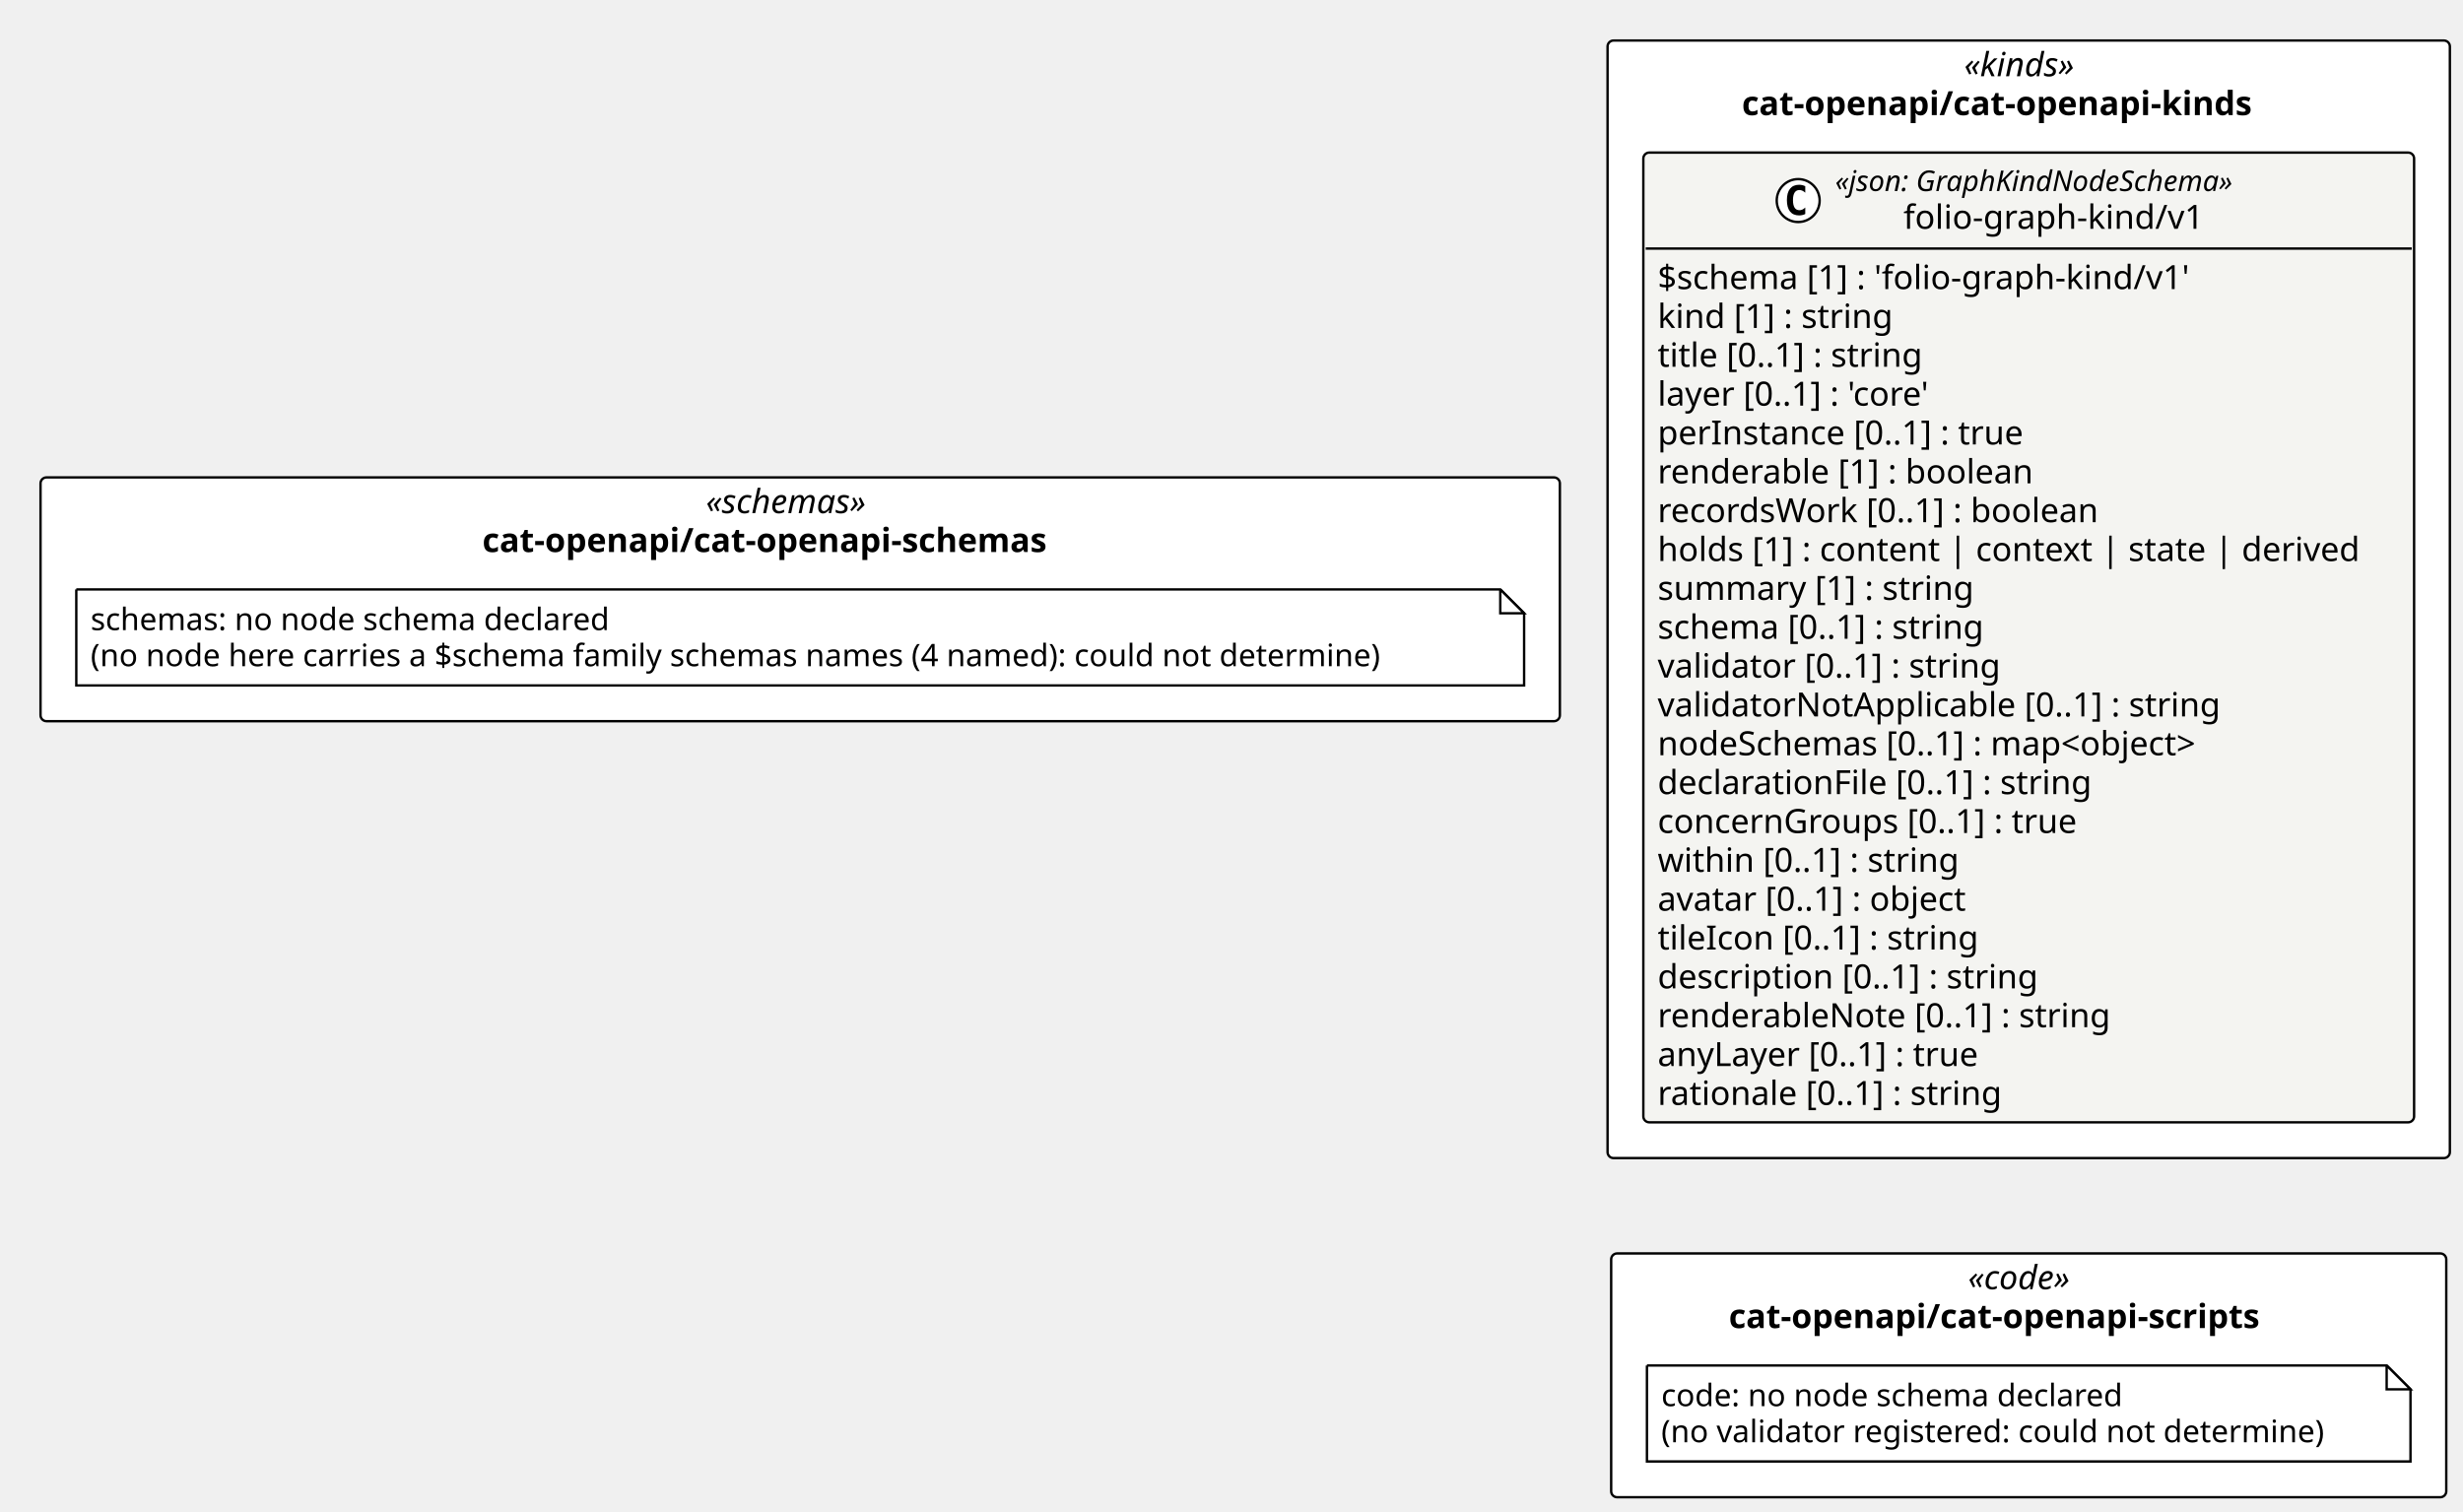
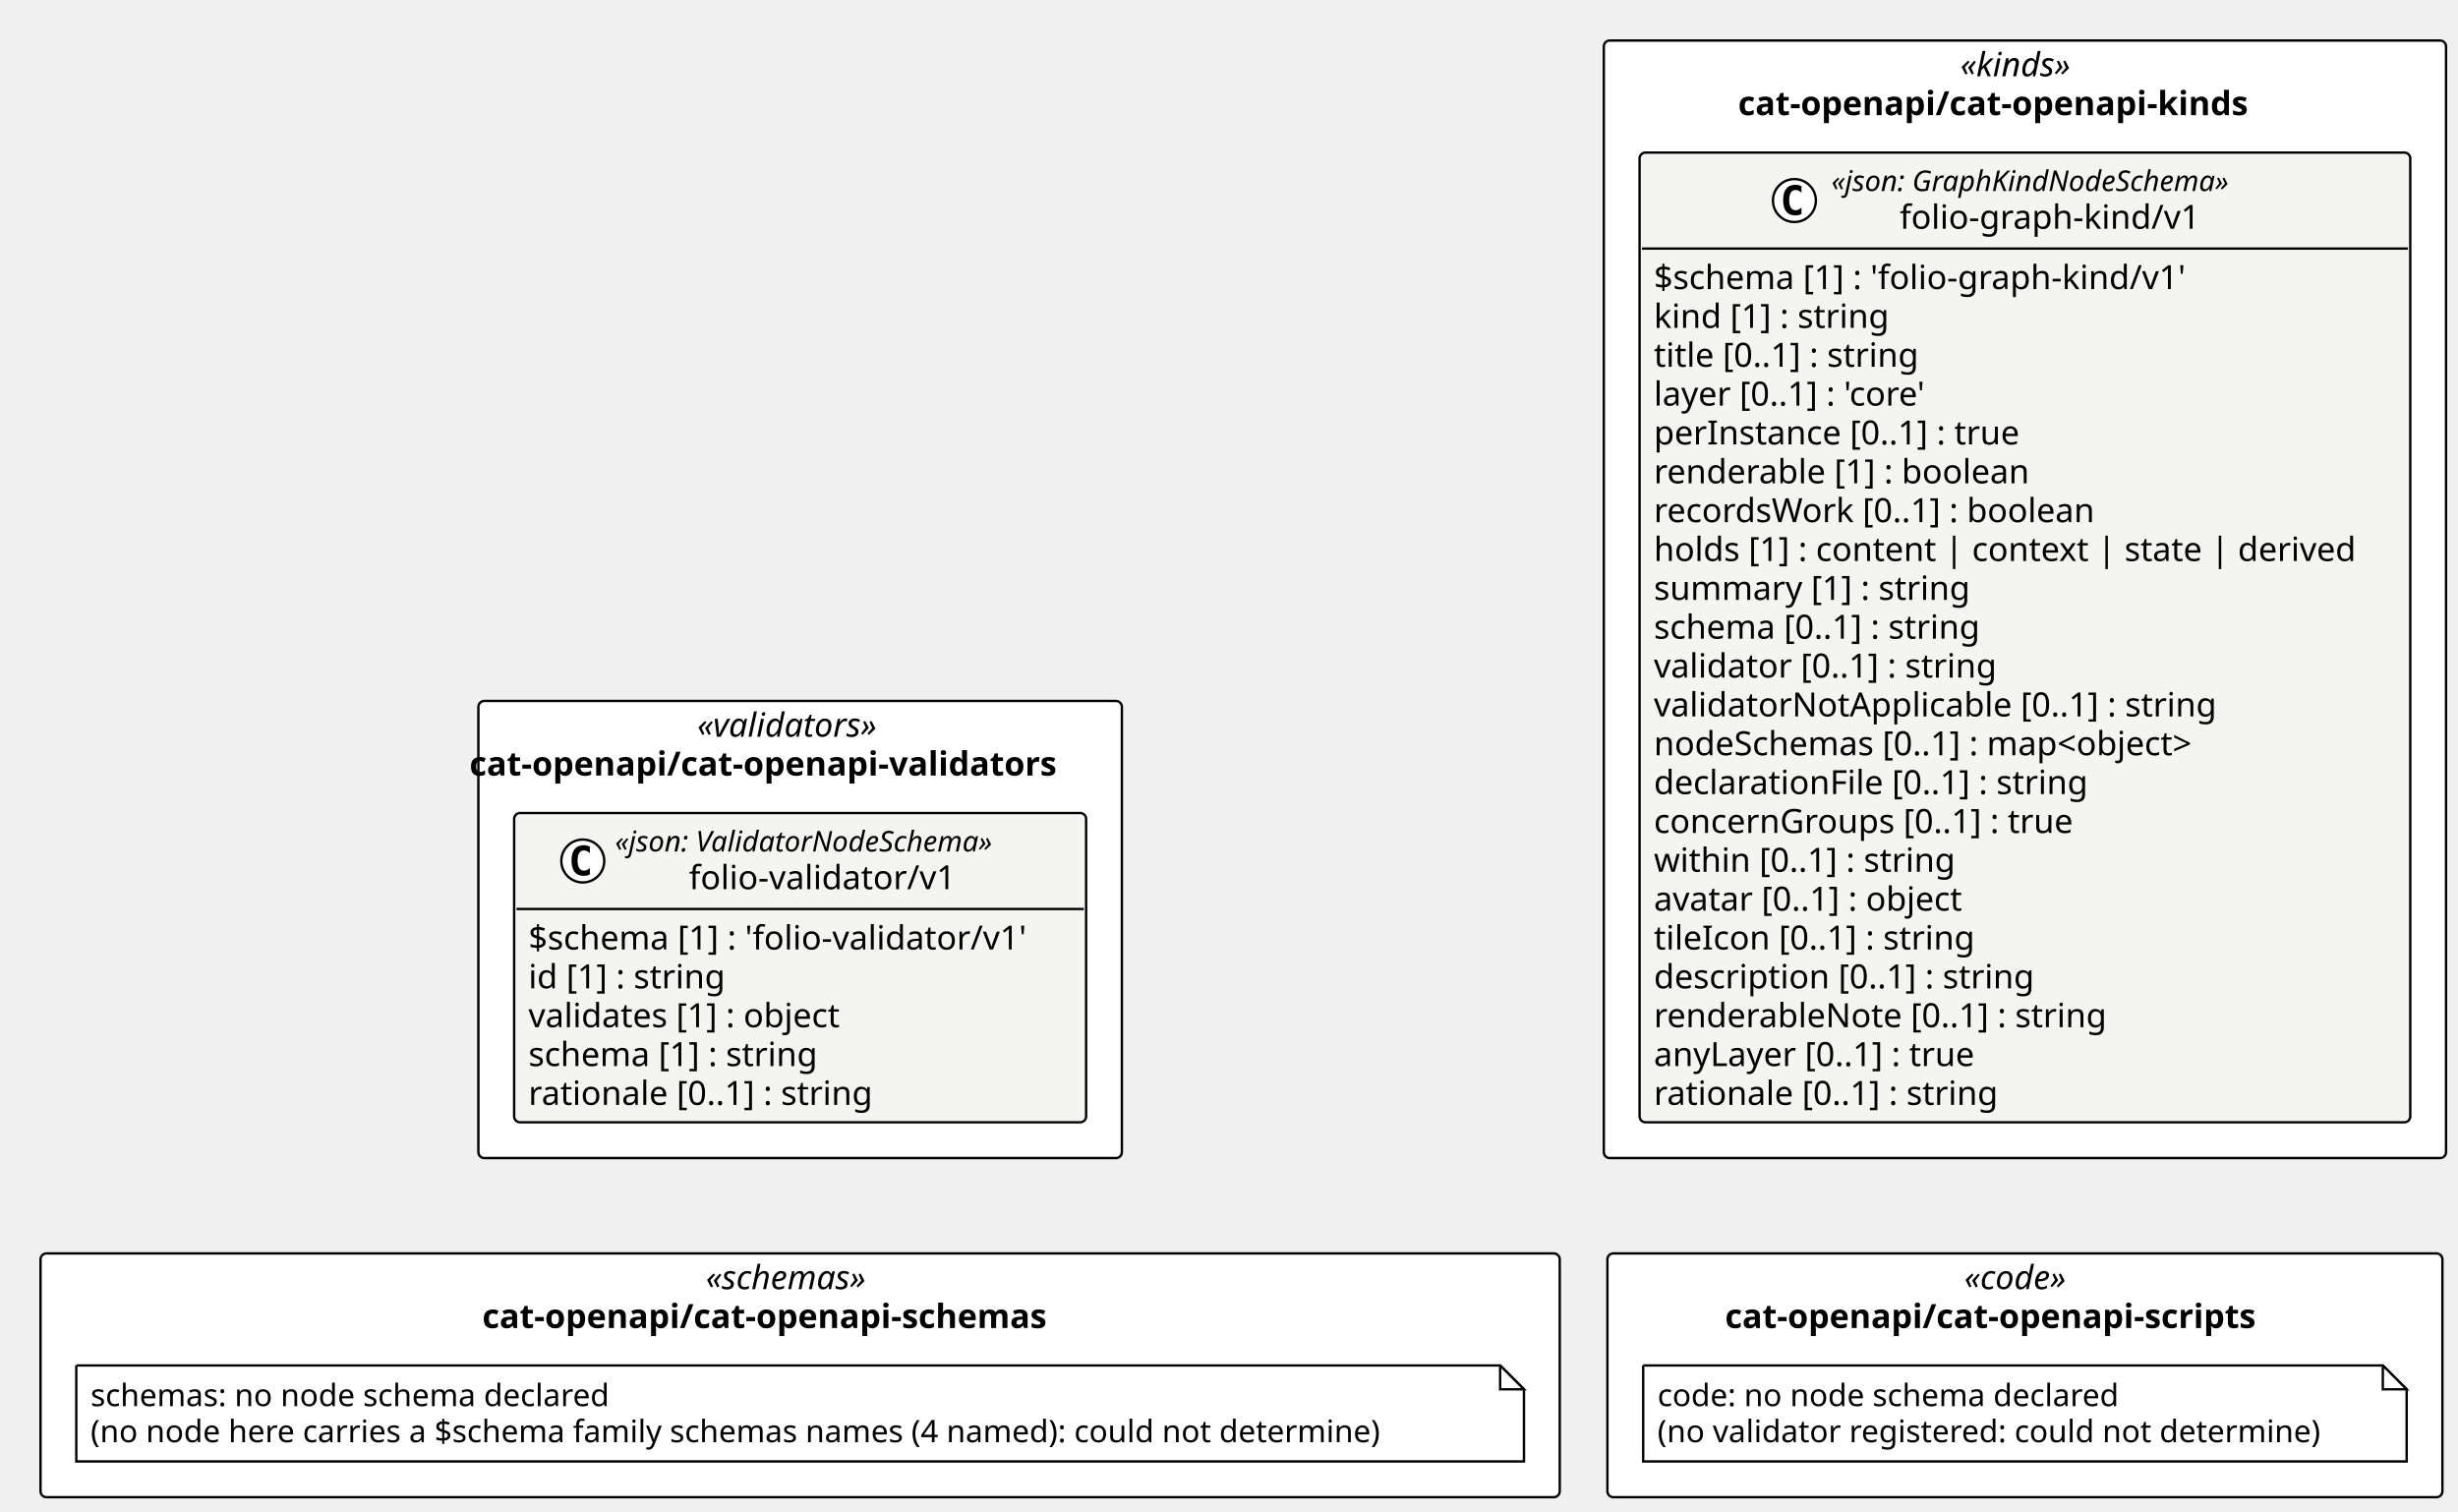
- <svg xmlns="http://www.w3.org/2000/svg" contentStyleType="text/css" height="634px" preserveAspectRatio="none" style="width:1033px;height:634px;background:#FFFFFF;" version="1.1" viewBox="0 0 1033 634" width="1033px" zoomAndPan="magnify">
+ <svg xmlns="http://www.w3.org/2000/svg" contentStyleType="text/css" height="634px" preserveAspectRatio="none" style="width:1031px;height:634px;background:#FFFFFF;" version="1.1" viewBox="0 0 1031 634" width="1031px" zoomAndPan="magnify">
  <defs />
  <g>
-     <rect fill="#FFFFFF" height="468.797" rx="2.5" ry="2.5" style="stroke:#000000;stroke-width:1.0;" width="353.268" x="674.225" y="17" />
-     <text fill="#000000" font-family="Verdana" font-size="14" font-style="italic" lengthAdjust="spacing" textLength="54.182" x="823.768" y="31.995">«kinds»</text>
-     <text fill="#000000" font-family="Verdana" font-size="14" font-weight="bold" lengthAdjust="spacing" textLength="240.591" x="730.563" y="48.292">cat-openapi/cat-openapi-kinds</text>
-     <rect fill="#FFFFFF" height="102.266" rx="2.5" ry="2.5" style="stroke:#000000;stroke-width:1.0;" width="637.225" x="17" y="200.266" />
-     <text fill="#000000" font-family="Verdana" font-size="14" font-style="italic" lengthAdjust="spacing" textLength="79.119" x="296.053" y="215.261">«schemas»</text>
-     <text fill="#000000" font-family="Verdana" font-size="14" font-weight="bold" lengthAdjust="spacing" textLength="266.622" x="202.302" y="231.558">cat-openapi/cat-openapi-schemas</text>
-     <rect fill="#FFFFFF" height="102.266" rx="2.5" ry="2.5" style="stroke:#000000;stroke-width:1.0;" width="350.241" x="675.738" y="525.797" />
-     <text fill="#000000" font-family="Verdana" font-size="14" font-style="italic" lengthAdjust="spacing" textLength="50.894" x="825.412" y="540.792">«code»</text>
-     <text fill="#000000" font-family="Verdana" font-size="14" font-weight="bold" lengthAdjust="spacing" textLength="251.542" x="725.088" y="557.089">cat-openapi/cat-openapi-scripts</text>
+     <rect fill="#FFFFFF" height="191.75" rx="2.5" ry="2.5" style="stroke:#000000;stroke-width:1.0;" width="269.917" x="200.654" y="294.047" />
+     <text fill="#000000" font-family="Verdana" font-size="14" font-style="italic" lengthAdjust="spacing" textLength="86.345" x="292.44" y="309.042">«validators»</text>
+     <text fill="#000000" font-family="Verdana" font-size="14" font-weight="bold" lengthAdjust="spacing" textLength="277.348" x="196.939" y="325.339">cat-openapi/cat-openapi-validators</text>
+     <rect fill="#FFFFFF" height="468.797" rx="2.5" ry="2.5" style="stroke:#000000;stroke-width:1.0;" width="353.268" x="672.712" y="17" />
+     <text fill="#000000" font-family="Verdana" font-size="14" font-style="italic" lengthAdjust="spacing" textLength="54.182" x="822.255" y="31.995">«kinds»</text>
+     <text fill="#000000" font-family="Verdana" font-size="14" font-weight="bold" lengthAdjust="spacing" textLength="240.591" x="729.05" y="48.292">cat-openapi/cat-openapi-kinds</text>
+     <rect fill="#FFFFFF" height="102.266" rx="2.5" ry="2.5" style="stroke:#000000;stroke-width:1.0;" width="637.225" x="17" y="525.797" />
+     <text fill="#000000" font-family="Verdana" font-size="14" font-style="italic" lengthAdjust="spacing" textLength="79.119" x="296.053" y="540.792">«schemas»</text>
+     <text fill="#000000" font-family="Verdana" font-size="14" font-weight="bold" lengthAdjust="spacing" textLength="266.622" x="202.302" y="557.089">cat-openapi/cat-openapi-schemas</text>
+     <rect fill="#FFFFFF" height="102.266" rx="2.5" ry="2.5" style="stroke:#000000;stroke-width:1.0;" width="350.241" x="674.225" y="525.797" />
+     <text fill="#000000" font-family="Verdana" font-size="14" font-style="italic" lengthAdjust="spacing" textLength="50.894" x="823.899" y="540.792">«code»</text>
+     <text fill="#000000" font-family="Verdana" font-size="14" font-weight="bold" lengthAdjust="spacing" textLength="251.542" x="723.575" y="557.089">cat-openapi/cat-openapi-scripts</text>
+     <g id="elem_cat_openapi_cat_openapi_validators_folio_validator_v1_folio_validator_v1">
+       <rect codeLine="11" fill="#F4F4F1" height="129.75" id="cat_openapi_cat_openapi_validators_folio_validator_v1_folio_validator_v1" rx="2.5" ry="2.5" style="stroke:#000000;stroke-width:1.0;" width="239.917" x="215.654" y="341.047" />
+       <ellipse cx="244.448" cy="361.18" fill="#FFFFFF" rx="9" ry="9" style="stroke:#000000;stroke-width:1.0;" />
+       <path d="M247.416,366.82 Q246.838,367.117 246.198,367.258 Q245.557,367.414 244.854,367.414 Q242.354,367.414 241.026,365.773 Q239.713,364.117 239.713,360.992 Q239.713,357.867 241.026,356.211 Q242.354,354.555 244.854,354.555 Q245.557,354.555 246.198,354.711 Q246.854,354.867 247.416,355.164 L247.416,357.883 Q246.791,357.305 246.198,357.039 Q245.604,356.758 244.979,356.758 Q243.635,356.758 242.948,357.836 Q242.26,358.898 242.26,360.992 Q242.26,363.086 242.948,364.164 Q243.635,365.227 244.979,365.227 Q245.604,365.227 246.198,364.961 Q246.791,364.68 247.416,364.102 L247.416,366.82 Z " fill="#000000" />
+       <text fill="#000000" font-family="Verdana" font-size="12" font-style="italic" lengthAdjust="spacing" textLength="180.82" x="257.957" y="357.185">«json: ValidatorNodeSchema»</text>
+       <text fill="#000000" font-family="Verdana" font-size="14" lengthAdjust="spacing" textLength="118.72" x="289.007" y="373.011">folio-validator/v1</text>
+       <line style="stroke:#000000;stroke-width:1.0;" x1="216.654" x2="454.571" y1="381.312" y2="381.312" />
+       <text fill="#000000" font-family="Verdana" font-size="14" lengthAdjust="spacing" textLength="227.917" x="221.654" y="398.308">$schema [1] : 'folio-validator/v1'</text>
+       <text fill="#000000" font-family="Verdana" font-size="14" lengthAdjust="spacing" textLength="90.863" x="221.654" y="414.604">id [1] : string</text>
+       <text fill="#000000" font-family="Verdana" font-size="14" lengthAdjust="spacing" textLength="144.546" x="221.654" y="430.901">validates [1] : object</text>
+       <text fill="#000000" font-family="Verdana" font-size="14" lengthAdjust="spacing" textLength="132.781" x="221.654" y="447.198">schema [1] : string</text>
+       <text fill="#000000" font-family="Verdana" font-size="14" lengthAdjust="spacing" textLength="158.129" x="221.654" y="463.495">rationale [0..1] : string</text>
+     </g>
    <g id="elem_cat_openapi_cat_openapi_kinds_folio_graph_kind_v1_folio_graph_kind_v1">
-       <rect codeLine="11" fill="#F4F4F1" height="406.797" id="cat_openapi_cat_openapi_kinds_folio_graph_kind_v1_folio_graph_kind_v1" rx="2.5" ry="2.5" style="stroke:#000000;stroke-width:1.0;" width="323.268" x="689.225" y="64" />
-       <ellipse cx="754.172" cy="84.133" fill="#FFFFFF" rx="9" ry="9" style="stroke:#000000;stroke-width:1.0;" />
-       <path d="M757.141,89.773 Q756.563,90.07 755.922,90.211 Q755.282,90.367 754.579,90.367 Q752.079,90.367 750.75,88.727 Q749.438,87.07 749.438,83.945 Q749.438,80.82 750.75,79.164 Q752.079,77.508 754.579,77.508 Q755.282,77.508 755.922,77.664 Q756.579,77.82 757.141,78.117 L757.141,80.836 Q756.516,80.258 755.922,79.992 Q755.329,79.711 754.704,79.711 Q753.36,79.711 752.672,80.789 Q751.985,81.852 751.985,83.945 Q751.985,86.039 752.672,87.117 Q753.36,88.18 754.704,88.18 Q755.329,88.18 755.922,87.914 Q756.516,87.633 757.141,87.055 L757.141,89.773 Z " fill="#000000" />
-       <text fill="#000000" font-family="Verdana" font-size="12" font-style="italic" lengthAdjust="spacing" textLength="189.873" x="769.672" y="80.139">«json: GraphKindNodeSchema»</text>
-       <text fill="#000000" font-family="Verdana" font-size="14" lengthAdjust="spacing" textLength="132.59" x="798.314" y="95.964">folio-graph-kind/v1</text>
-       <line style="stroke:#000000;stroke-width:1.0;" x1="690.225" x2="1011.493" y1="104.266" y2="104.266" />
-       <text fill="#000000" font-family="Verdana" font-size="14" lengthAdjust="spacing" textLength="241.787" x="695.225" y="121.261">$schema [1] : 'folio-graph-kind/v1'</text>
-       <text fill="#000000" font-family="Verdana" font-size="14" lengthAdjust="spacing" textLength="107.844" x="695.225" y="137.558">kind [1] : string</text>
-       <text fill="#000000" font-family="Verdana" font-size="14" lengthAdjust="spacing" textLength="123.266" x="695.225" y="153.855">title [0..1] : string</text>
-       <text fill="#000000" font-family="Verdana" font-size="14" lengthAdjust="spacing" textLength="129.158" x="695.225" y="170.151">layer [0..1] : 'core'</text>
-       <text fill="#000000" font-family="Verdana" font-size="14" lengthAdjust="spacing" textLength="167.241" x="695.225" y="186.448">perInstance [0..1] : true</text>
-       <text fill="#000000" font-family="Verdana" font-size="14" lengthAdjust="spacing" textLength="170.338" x="695.225" y="202.745">renderable [1] : boolean</text>
-       <text fill="#000000" font-family="Verdana" font-size="14" lengthAdjust="spacing" textLength="200.519" x="695.225" y="219.042">recordsWork [0..1] : boolean</text>
-       <text fill="#000000" font-family="Verdana" font-size="14" lengthAdjust="spacing" textLength="311.268" x="695.225" y="235.339">holds [1] : content | context | state | derived</text>
-       <text fill="#000000" font-family="Verdana" font-size="14" lengthAdjust="spacing" textLength="144.149" x="695.225" y="251.636">summary [1] : string</text>
-       <text fill="#000000" font-family="Verdana" font-size="14" lengthAdjust="spacing" textLength="150.589" x="695.225" y="267.933">schema [0..1] : string</text>
-       <text fill="#000000" font-family="Verdana" font-size="14" lengthAdjust="spacing" textLength="157.815" x="695.225" y="284.229">validator [0..1] : string</text>
-       <text fill="#000000" font-family="Verdana" font-size="14" lengthAdjust="spacing" textLength="255.138" x="695.225" y="300.526">validatorNotApplicable [0..1] : string</text>
-       <text fill="#000000" font-family="Verdana" font-size="14" lengthAdjust="spacing" textLength="251.932" x="695.225" y="316.823">nodeSchemas [0..1] : map&lt;object&gt;</text>
-       <text fill="#000000" font-family="Verdana" font-size="14" lengthAdjust="spacing" textLength="199.158" x="695.225" y="333.12">declarationFile [0..1] : string</text>
-       <text fill="#000000" font-family="Verdana" font-size="14" lengthAdjust="spacing" textLength="190.736" x="695.225" y="349.417">concernGroups [0..1] : true</text>
-       <text fill="#000000" font-family="Verdana" font-size="14" lengthAdjust="spacing" textLength="138.359" x="695.225" y="365.714">within [0..1] : string</text>
-       <text fill="#000000" font-family="Verdana" font-size="14" lengthAdjust="spacing" textLength="144.115" x="695.225" y="382.011">avatar [0..1] : object</text>
-       <text fill="#000000" font-family="Verdana" font-size="14" lengthAdjust="spacing" textLength="147.041" x="695.225" y="398.308">tileIcon [0..1] : string</text>
-       <text fill="#000000" font-family="Verdana" font-size="14" lengthAdjust="spacing" textLength="173.735" x="695.225" y="414.604">description [0..1] : string</text>
-       <text fill="#000000" font-family="Verdana" font-size="14" lengthAdjust="spacing" textLength="205.502" x="695.225" y="430.901">renderableNote [0..1] : string</text>
-       <text fill="#000000" font-family="Verdana" font-size="14" lengthAdjust="spacing" textLength="149.208" x="695.225" y="447.198">anyLayer [0..1] : true</text>
-       <text fill="#000000" font-family="Verdana" font-size="14" lengthAdjust="spacing" textLength="158.129" x="695.225" y="463.495">rationale [0..1] : string</text>
+       <rect codeLine="20" fill="#F4F4F1" height="406.797" id="cat_openapi_cat_openapi_kinds_folio_graph_kind_v1_folio_graph_kind_v1" rx="2.5" ry="2.5" style="stroke:#000000;stroke-width:1.0;" width="323.268" x="687.712" y="64" />
+       <ellipse cx="752.659" cy="84.133" fill="#FFFFFF" rx="9" ry="9" style="stroke:#000000;stroke-width:1.0;" />
+       <path d="M755.628,89.773 Q755.05,90.07 754.409,90.211 Q753.769,90.367 753.065,90.367 Q750.565,90.367 749.237,88.727 Q747.925,87.07 747.925,83.945 Q747.925,80.82 749.237,79.164 Q750.565,77.508 753.065,77.508 Q753.769,77.508 754.409,77.664 Q755.065,77.82 755.628,78.117 L755.628,80.836 Q755.003,80.258 754.409,79.992 Q753.815,79.711 753.19,79.711 Q751.847,79.711 751.159,80.789 Q750.472,81.852 750.472,83.945 Q750.472,86.039 751.159,87.117 Q751.847,88.18 753.19,88.18 Q753.815,88.18 754.409,87.914 Q755.003,87.633 755.628,87.055 L755.628,89.773 Z " fill="#000000" />
+       <text fill="#000000" font-family="Verdana" font-size="12" font-style="italic" lengthAdjust="spacing" textLength="189.873" x="768.159" y="80.139">«json: GraphKindNodeSchema»</text>
+       <text fill="#000000" font-family="Verdana" font-size="14" lengthAdjust="spacing" textLength="132.59" x="796.801" y="95.964">folio-graph-kind/v1</text>
+       <line style="stroke:#000000;stroke-width:1.0;" x1="688.712" x2="1009.98" y1="104.266" y2="104.266" />
+       <text fill="#000000" font-family="Verdana" font-size="14" lengthAdjust="spacing" textLength="241.787" x="693.712" y="121.261">$schema [1] : 'folio-graph-kind/v1'</text>
+       <text fill="#000000" font-family="Verdana" font-size="14" lengthAdjust="spacing" textLength="107.844" x="693.712" y="137.558">kind [1] : string</text>
+       <text fill="#000000" font-family="Verdana" font-size="14" lengthAdjust="spacing" textLength="123.266" x="693.712" y="153.855">title [0..1] : string</text>
+       <text fill="#000000" font-family="Verdana" font-size="14" lengthAdjust="spacing" textLength="129.158" x="693.712" y="170.151">layer [0..1] : 'core'</text>
+       <text fill="#000000" font-family="Verdana" font-size="14" lengthAdjust="spacing" textLength="167.241" x="693.712" y="186.448">perInstance [0..1] : true</text>
+       <text fill="#000000" font-family="Verdana" font-size="14" lengthAdjust="spacing" textLength="170.338" x="693.712" y="202.745">renderable [1] : boolean</text>
+       <text fill="#000000" font-family="Verdana" font-size="14" lengthAdjust="spacing" textLength="200.519" x="693.712" y="219.042">recordsWork [0..1] : boolean</text>
+       <text fill="#000000" font-family="Verdana" font-size="14" lengthAdjust="spacing" textLength="311.268" x="693.712" y="235.339">holds [1] : content | context | state | derived</text>
+       <text fill="#000000" font-family="Verdana" font-size="14" lengthAdjust="spacing" textLength="144.149" x="693.712" y="251.636">summary [1] : string</text>
+       <text fill="#000000" font-family="Verdana" font-size="14" lengthAdjust="spacing" textLength="150.589" x="693.712" y="267.933">schema [0..1] : string</text>
+       <text fill="#000000" font-family="Verdana" font-size="14" lengthAdjust="spacing" textLength="157.815" x="693.712" y="284.229">validator [0..1] : string</text>
+       <text fill="#000000" font-family="Verdana" font-size="14" lengthAdjust="spacing" textLength="255.138" x="693.712" y="300.526">validatorNotApplicable [0..1] : string</text>
+       <text fill="#000000" font-family="Verdana" font-size="14" lengthAdjust="spacing" textLength="251.932" x="693.712" y="316.823">nodeSchemas [0..1] : map&lt;object&gt;</text>
+       <text fill="#000000" font-family="Verdana" font-size="14" lengthAdjust="spacing" textLength="199.158" x="693.712" y="333.12">declarationFile [0..1] : string</text>
+       <text fill="#000000" font-family="Verdana" font-size="14" lengthAdjust="spacing" textLength="190.736" x="693.712" y="349.417">concernGroups [0..1] : true</text>
+       <text fill="#000000" font-family="Verdana" font-size="14" lengthAdjust="spacing" textLength="138.359" x="693.712" y="365.714">within [0..1] : string</text>
+       <text fill="#000000" font-family="Verdana" font-size="14" lengthAdjust="spacing" textLength="144.115" x="693.712" y="382.011">avatar [0..1] : object</text>
+       <text fill="#000000" font-family="Verdana" font-size="14" lengthAdjust="spacing" textLength="147.041" x="693.712" y="398.308">tileIcon [0..1] : string</text>
+       <text fill="#000000" font-family="Verdana" font-size="14" lengthAdjust="spacing" textLength="173.735" x="693.712" y="414.604">description [0..1] : string</text>
+       <text fill="#000000" font-family="Verdana" font-size="14" lengthAdjust="spacing" textLength="205.502" x="693.712" y="430.901">renderableNote [0..1] : string</text>
+       <text fill="#000000" font-family="Verdana" font-size="14" lengthAdjust="spacing" textLength="149.208" x="693.712" y="447.198">anyLayer [0..1] : true</text>
+       <text fill="#000000" font-family="Verdana" font-size="14" lengthAdjust="spacing" textLength="158.129" x="693.712" y="463.495">rationale [0..1] : string</text>
    </g>
    <g id="elem_n_cat_openapi_cat_openapi_schemas_schemas">
-       <path d="M32,247.266 L32,287.531 L639.225,287.531 L639.225,257.266 L629.225,247.266 L32,247.266 " fill="#FFFFFF" style="stroke:#000000;stroke-width:1.0;" />
-       <path d="M629.225,247.266 L629.225,257.266 L639.225,257.266 L629.225,247.266 " fill="#FFFFFF" style="stroke:#000000;stroke-width:1.0;" />
-       <text fill="#000000" font-family="Verdana" font-size="13" lengthAdjust="spacing" textLength="234.463" x="38" y="264.332">schemas: no node schema declared</text>
-       <text fill="#000000" font-family="Verdana" font-size="13" lengthAdjust="spacing" textLength="586.225" x="38" y="279.465">(no node here carries a $schema family schemas names (4 named): could not determine)</text>
+       <path d="M32,572.797 L32,613.062 L639.225,613.062 L639.225,582.797 L629.225,572.797 L32,572.797 " fill="#FFFFFF" style="stroke:#000000;stroke-width:1.0;" />
+       <path d="M629.225,572.797 L629.225,582.797 L639.225,582.797 L629.225,572.797 " fill="#FFFFFF" style="stroke:#000000;stroke-width:1.0;" />
+       <text fill="#000000" font-family="Verdana" font-size="13" lengthAdjust="spacing" textLength="234.463" x="38" y="589.864">schemas: no node schema declared</text>
+       <text fill="#000000" font-family="Verdana" font-size="13" lengthAdjust="spacing" textLength="586.225" x="38" y="604.997">(no node here carries a $schema family schemas names (4 named): could not determine)</text>
    </g>
    <g id="elem_n_cat_openapi_cat_openapi_scripts_code">
-       <path d="M690.738,572.797 L690.738,613.062 L1010.98,613.062 L1010.98,582.797 L1000.98,572.797 L690.738,572.797 " fill="#FFFFFF" style="stroke:#000000;stroke-width:1.0;" />
-       <path d="M1000.98,572.797 L1000.98,582.797 L1010.98,582.797 L1000.98,572.797 " fill="#FFFFFF" style="stroke:#000000;stroke-width:1.0;" />
-       <text fill="#000000" font-family="Verdana" font-size="13" lengthAdjust="spacing" textLength="208.254" x="696.738" y="589.864">code: no node schema declared</text>
-       <text fill="#000000" font-family="Verdana" font-size="13" lengthAdjust="spacing" textLength="299.241" x="696.738" y="604.997">(no validator registered: could not determine)</text>
+       <path d="M689.225,572.797 L689.225,613.062 L1009.466,613.062 L1009.466,582.797 L999.466,572.797 L689.225,572.797 " fill="#FFFFFF" style="stroke:#000000;stroke-width:1.0;" />
+       <path d="M999.466,572.797 L999.466,582.797 L1009.466,582.797 L999.466,572.797 " fill="#FFFFFF" style="stroke:#000000;stroke-width:1.0;" />
+       <text fill="#000000" font-family="Verdana" font-size="13" lengthAdjust="spacing" textLength="208.254" x="695.225" y="589.864">code: no node schema declared</text>
+       <text fill="#000000" font-family="Verdana" font-size="13" lengthAdjust="spacing" textLength="299.241" x="695.225" y="604.997">(no validator registered: could not determine)</text>
    </g>
  </g>
</svg>
